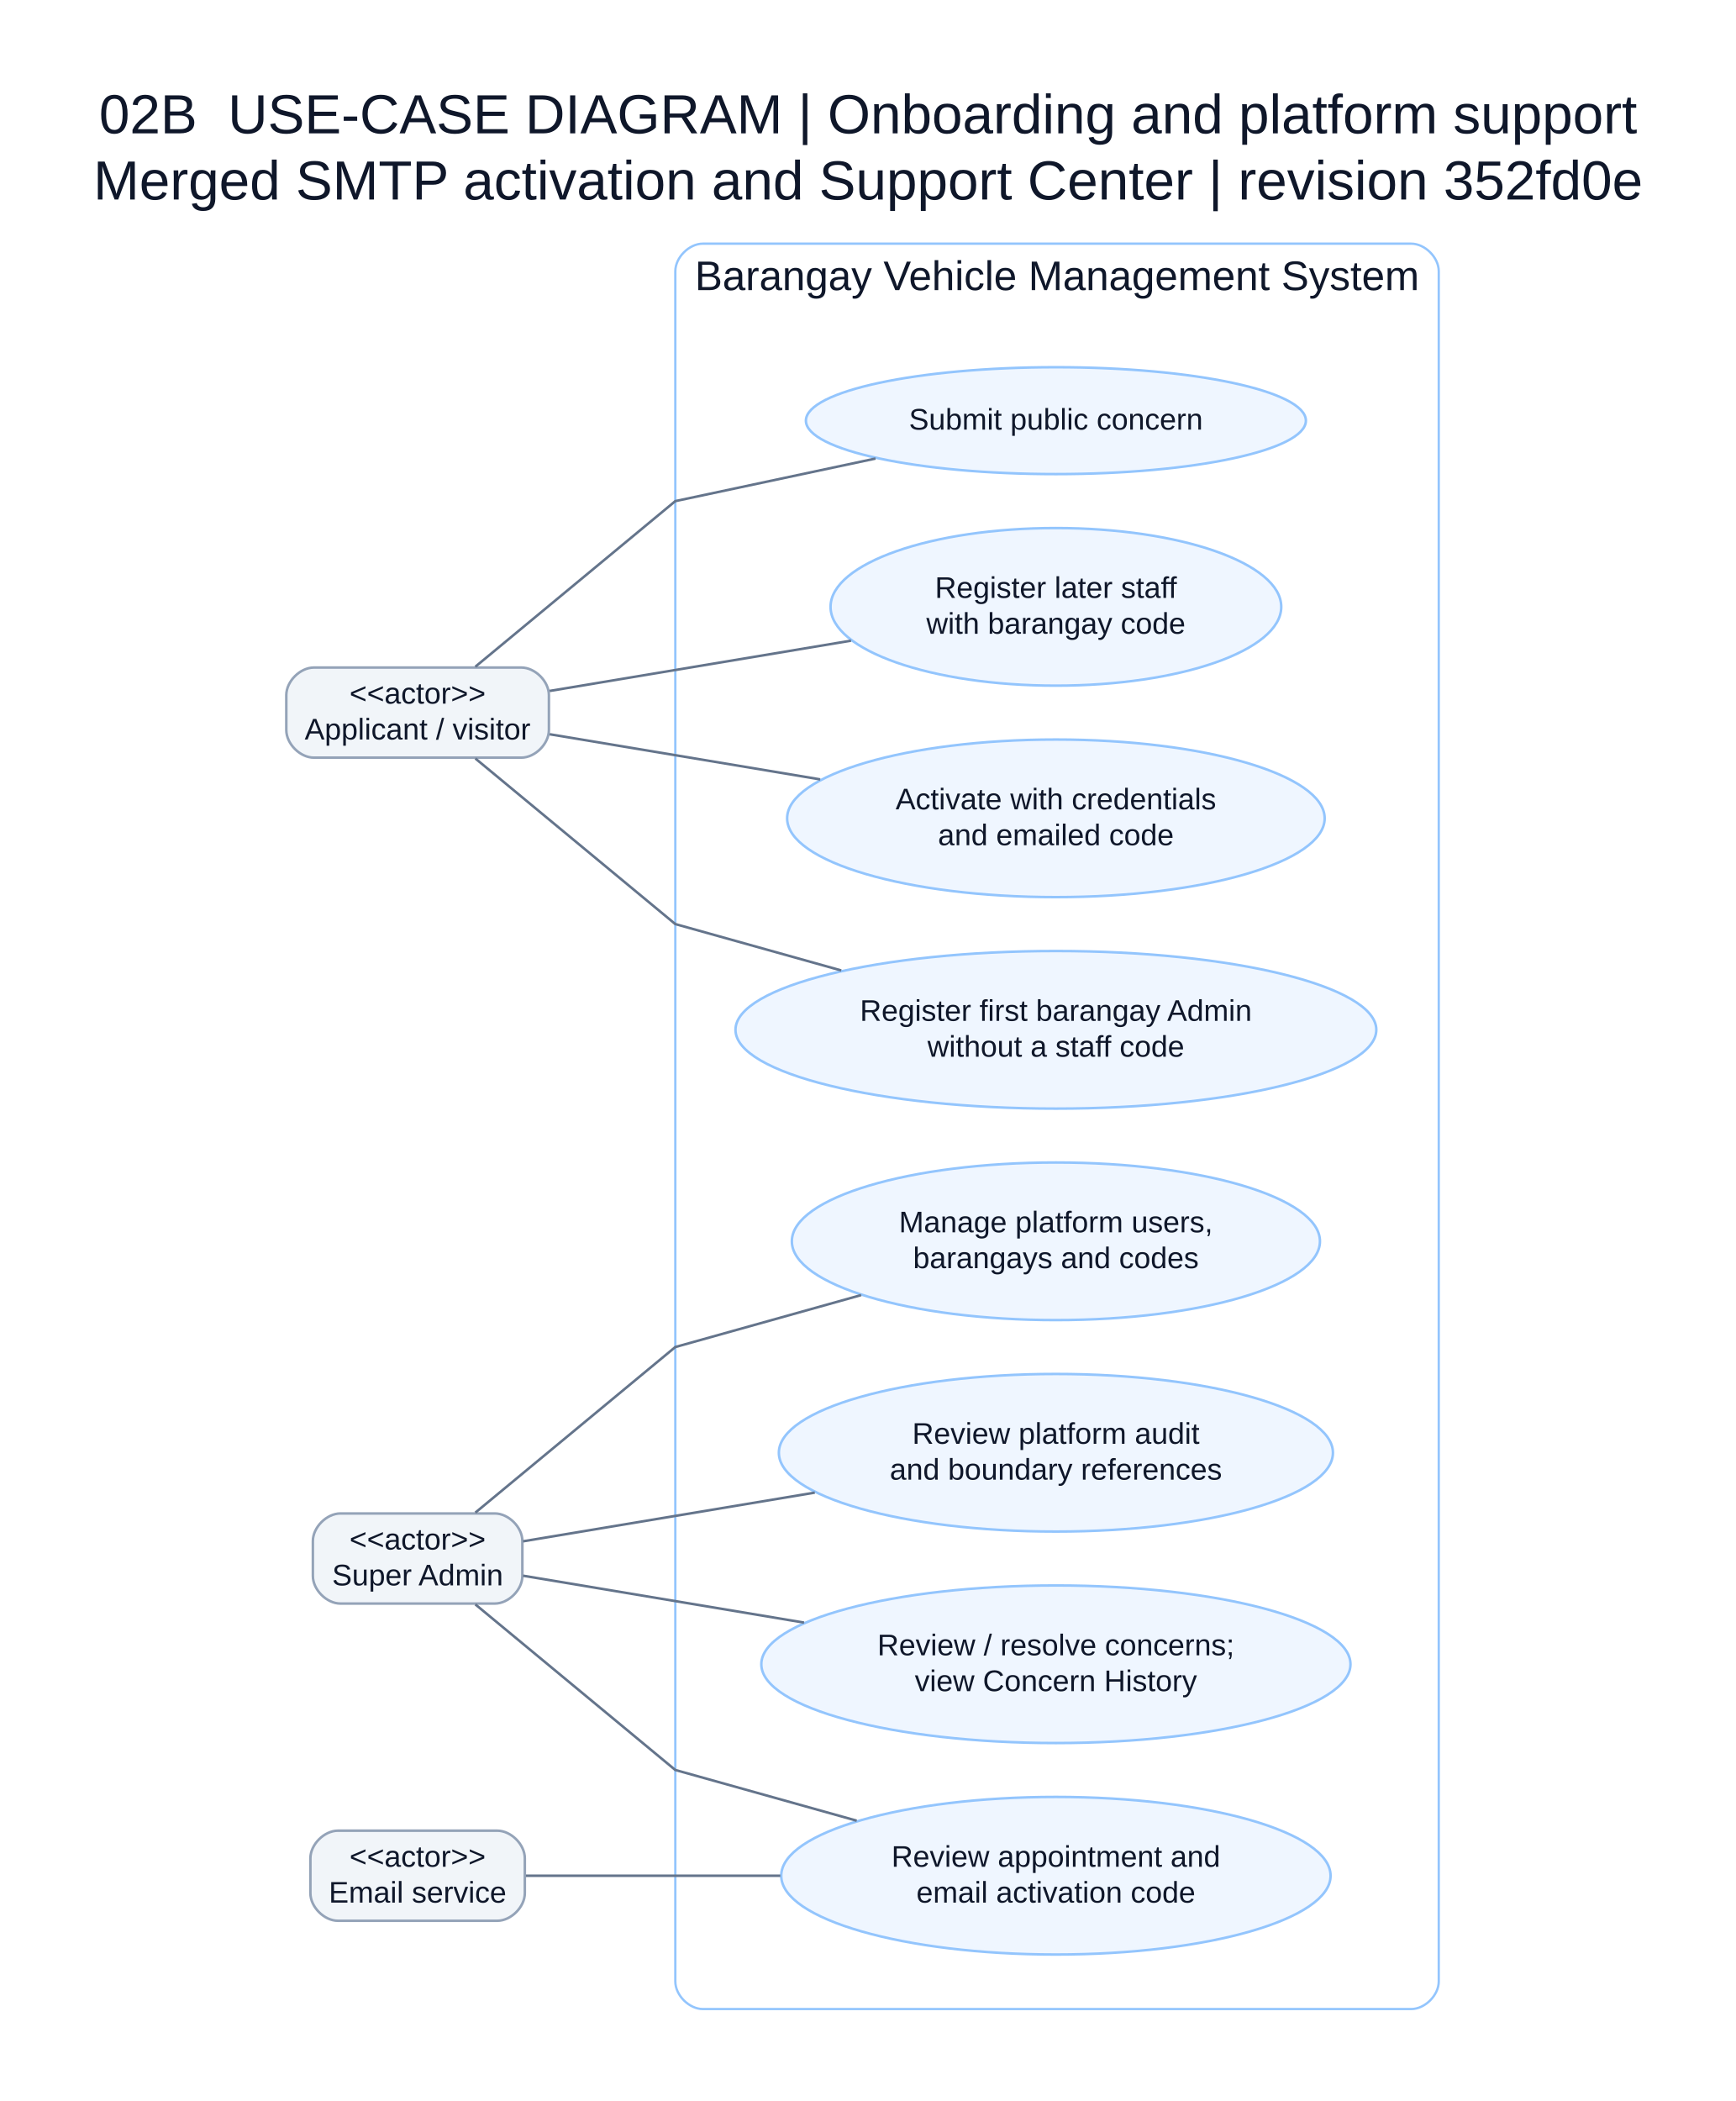
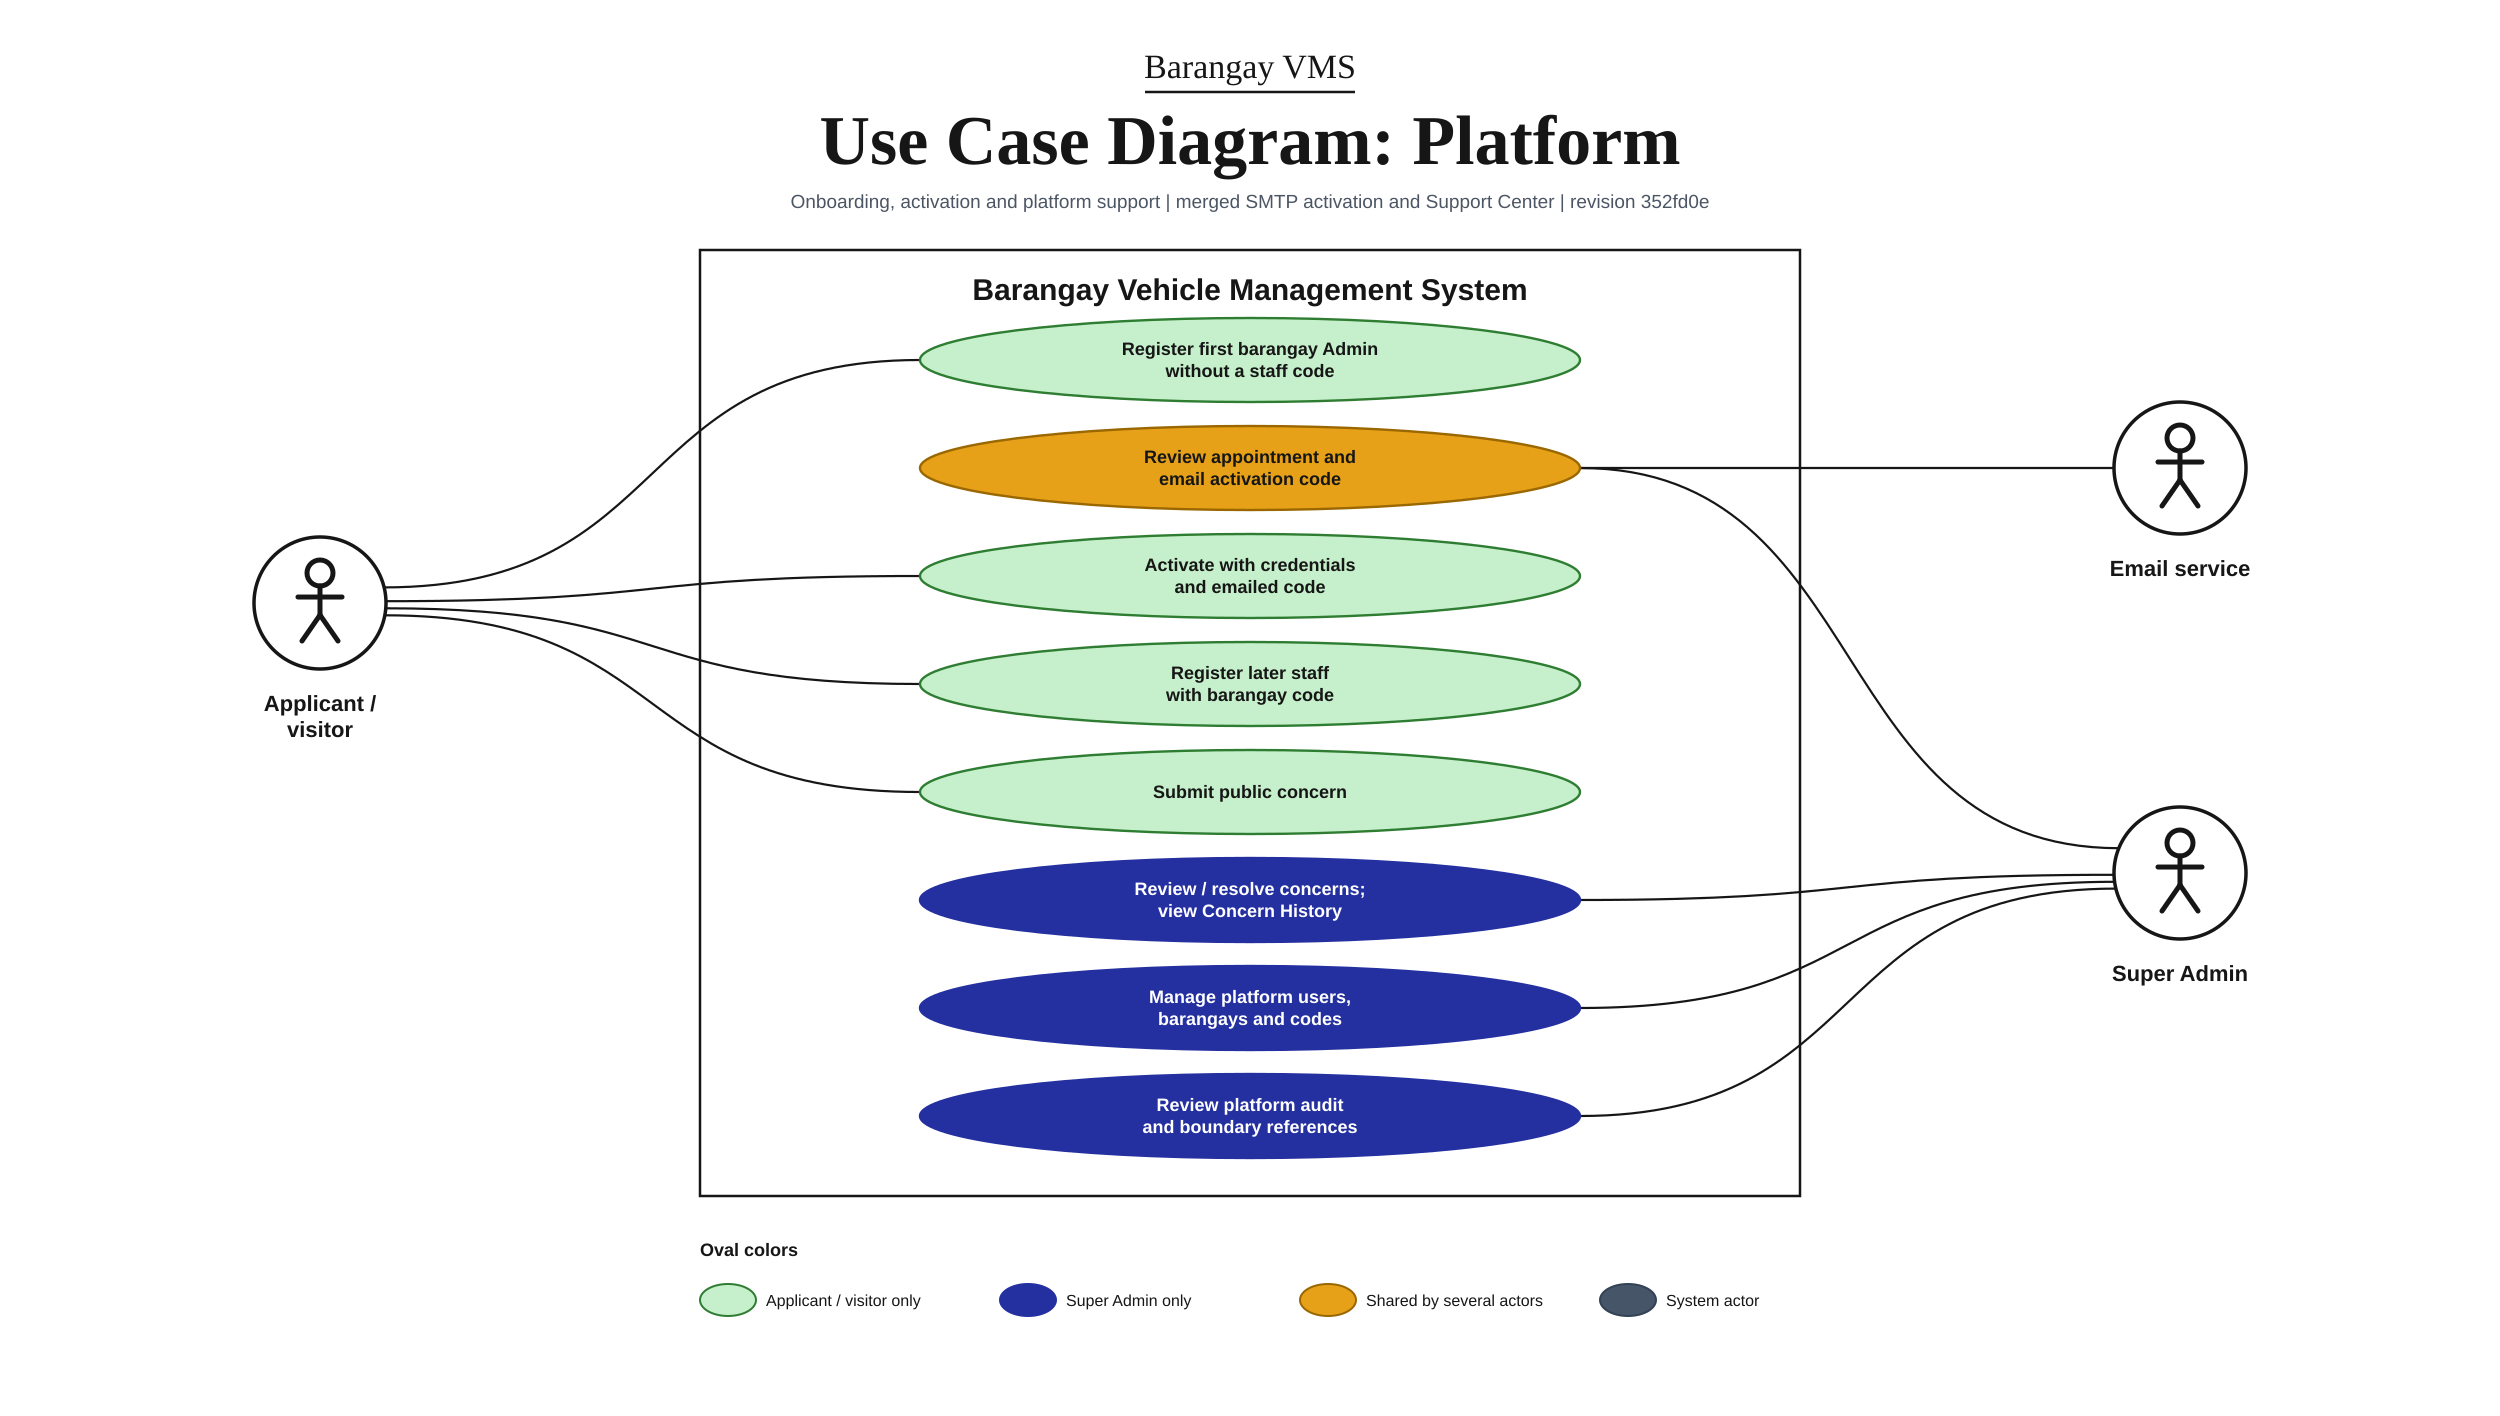
- <svg xmlns="http://www.w3.org/2000/svg" width="755pt" height="914pt" viewBox="0.00 0.00 755.00 914.00">
-   <g id="graph0" class="graph" transform="scale(1 1) rotate(0) translate(32.4 882)">
-     <polygon fill="white" stroke="none" points="-32.4,32.4 -32.4,-882 723,-882 723,32.4 -32.4,32.4" />
-     <text xml:space="preserve" text-anchor="middle" x="345.3" y="-824" font-family="Arial" font-size="24.00" fill="#0f172a">02B  USE-CASE DIAGRAM | Onboarding and platform support</text>
-     <text xml:space="preserve" text-anchor="middle" x="345.3" y="-795.2" font-family="Arial" font-size="24.00" fill="#0f172a">Merged SMTP activation and Support Center | revision 352fd0e</text>
-     <g id="clust1" class="cluster">
-       <path fill="white" stroke="#93c5fd" d="M273.43,-8C273.43,-8 581.6,-8 581.6,-8 587.6,-8 593.6,-14 593.6,-20 593.6,-20 593.6,-764 593.6,-764 593.6,-770 587.6,-776 581.6,-776 581.6,-776 273.43,-776 273.43,-776 267.43,-776 261.43,-770 261.43,-764 261.43,-764 261.43,-20 261.43,-20 261.43,-14 267.43,-8 273.43,-8" />
-       <text xml:space="preserve" text-anchor="middle" x="427.52" y="-755.8" font-family="Arial" font-size="18.00" fill="#0f172a">Barangay Vehicle Management System</text>
-     </g>
-     <g id="node1" class="node">
-       <path fill="#f1f5f9" stroke="#94a3b8" stroke-width="1.1" d="M194.43,-591.6C194.43,-591.6 104.17,-591.6 104.17,-591.6 98.17,-591.6 92.17,-585.6 92.17,-579.6 92.17,-579.6 92.17,-564.4 92.17,-564.4 92.17,-558.4 98.17,-552.4 104.17,-552.4 104.17,-552.4 194.43,-552.4 194.43,-552.4 200.43,-552.4 206.43,-558.4 206.43,-564.4 206.43,-564.4 206.43,-579.6 206.43,-579.6 206.43,-585.6 200.43,-591.6 194.43,-591.6" />
-       <text xml:space="preserve" text-anchor="middle" x="149.3" y="-575.9" font-family="Arial" font-size="13.00" fill="#0f172a">&lt;&lt;actor&gt;&gt;</text>
-       <text xml:space="preserve" text-anchor="middle" x="149.3" y="-560.3" font-family="Arial" font-size="13.00" fill="#0f172a">Applicant / visitor</text>
-     </g>
-     <g id="node4" class="node">
-       <ellipse fill="#eff6ff" stroke="#93c5fd" stroke-width="1.1" cx="427.02" cy="-434" rx="139.41" ry="34.28" />
-       <text xml:space="preserve" text-anchor="middle" x="427.02" y="-437.9" font-family="Arial" font-size="13.00" fill="#0f172a">Register first barangay Admin</text>
-       <text xml:space="preserve" text-anchor="middle" x="427.02" y="-422.3" font-family="Arial" font-size="13.00" fill="#0f172a">without a staff code</text>
-     </g>
-     <g id="edge1" class="edge">
-       <path fill="none" stroke="#64748b" stroke-width="1.1" d="M174.42,-552.04C207.1,-524.98 261.43,-480 261.43,-480 261.43,-480 296.11,-470.31 333.62,-459.82" />
-     </g>
-     <g id="node6" class="node">
-       <ellipse fill="#eff6ff" stroke="#93c5fd" stroke-width="1.1" cx="427.02" cy="-526" rx="116.94" ry="34.28" />
-       <text xml:space="preserve" text-anchor="middle" x="427.02" y="-529.9" font-family="Arial" font-size="13.00" fill="#0f172a">Activate with credentials</text>
-       <text xml:space="preserve" text-anchor="middle" x="427.02" y="-514.3" font-family="Arial" font-size="13.00" fill="#0f172a">and emailed code</text>
-     </g>
-     <g id="edge4" class="edge">
-       <path fill="none" stroke="#64748b" stroke-width="1.1" d="M206.76,-562.58C240.63,-556.93 284.72,-549.57 324.47,-542.94" />
-     </g>
-     <g id="node7" class="node">
-       <ellipse fill="#eff6ff" stroke="#93c5fd" stroke-width="1.1" cx="427.02" cy="-618" rx="98.05" ry="34.28" />
-       <text xml:space="preserve" text-anchor="middle" x="427.02" y="-621.9" font-family="Arial" font-size="13.00" fill="#0f172a">Register later staff</text>
-       <text xml:space="preserve" text-anchor="middle" x="427.02" y="-606.3" font-family="Arial" font-size="13.00" fill="#0f172a">with barangay code</text>
-     </g>
-     <g id="edge5" class="edge">
-       <path fill="none" stroke="#64748b" stroke-width="1.1" d="M206.76,-581.42C244.49,-587.72 294.9,-596.12 337.87,-603.29" />
-     </g>
-     <g id="node9" class="node">
-       <ellipse fill="#eff6ff" stroke="#93c5fd" stroke-width="1.1" cx="427.02" cy="-699" rx="108.77" ry="23.25" />
-       <text xml:space="preserve" text-anchor="middle" x="427.02" y="-695.1" font-family="Arial" font-size="13.00" fill="#0f172a">Submit public concern</text>
-     </g>
-     <g id="edge7" class="edge">
-       <path fill="none" stroke="#64748b" stroke-width="1.1" d="M174.42,-591.96C207.1,-619.02 261.43,-664 261.43,-664 261.43,-664 305.86,-673.45 348.54,-682.52" />
-     </g>
-     <g id="node2" class="node">
-       <path fill="#f1f5f9" stroke="#94a3b8" stroke-width="1.1" d="M182.88,-223.6C182.88,-223.6 115.73,-223.6 115.73,-223.6 109.73,-223.6 103.73,-217.6 103.73,-211.6 103.73,-211.6 103.73,-196.4 103.73,-196.4 103.73,-190.4 109.73,-184.4 115.73,-184.4 115.73,-184.4 182.88,-184.4 182.88,-184.4 188.88,-184.4 194.88,-190.4 194.88,-196.4 194.88,-196.4 194.88,-211.6 194.88,-211.6 194.88,-217.6 188.88,-223.6 182.88,-223.6" />
-       <text xml:space="preserve" text-anchor="middle" x="149.3" y="-207.9" font-family="Arial" font-size="13.00" fill="#0f172a">&lt;&lt;actor&gt;&gt;</text>
-       <text xml:space="preserve" text-anchor="middle" x="149.3" y="-192.3" font-family="Arial" font-size="13.00" fill="#0f172a">Super Admin</text>
-     </g>
-     <g id="node5" class="node">
-       <ellipse fill="#eff6ff" stroke="#93c5fd" stroke-width="1.1" cx="427.02" cy="-66" rx="119.51" ry="34.28" />
-       <text xml:space="preserve" text-anchor="middle" x="427.02" y="-69.9" font-family="Arial" font-size="13.00" fill="#0f172a">Review appointment and</text>
-       <text xml:space="preserve" text-anchor="middle" x="427.02" y="-54.3" font-family="Arial" font-size="13.00" fill="#0f172a">email activation code</text>
-     </g>
-     <g id="edge2" class="edge">
-       <path fill="none" stroke="#64748b" stroke-width="1.1" d="M174.42,-184.04C207.1,-156.98 261.43,-112 261.43,-112 261.43,-112 300.36,-101.12 340.35,-89.94" />
-     </g>
-     <g id="node8" class="node">
-       <ellipse fill="#eff6ff" stroke="#93c5fd" stroke-width="1.1" cx="427.02" cy="-342" rx="114.89" ry="34.28" />
-       <text xml:space="preserve" text-anchor="middle" x="427.02" y="-345.9" font-family="Arial" font-size="13.00" fill="#0f172a">Manage platform users,</text>
-       <text xml:space="preserve" text-anchor="middle" x="427.02" y="-330.3" font-family="Arial" font-size="13.00" fill="#0f172a">barangays and codes</text>
-     </g>
-     <g id="edge6" class="edge">
-       <path fill="none" stroke="#64748b" stroke-width="1.1" d="M174.42,-223.96C207.1,-251.02 261.43,-296 261.43,-296 261.43,-296 301.62,-307.23 342.28,-318.6" />
-     </g>
-     <g id="node10" class="node">
-       <ellipse fill="#eff6ff" stroke="#93c5fd" stroke-width="1.1" cx="427.02" cy="-158" rx="128.17" ry="34.28" />
-       <text xml:space="preserve" text-anchor="middle" x="427.02" y="-161.9" font-family="Arial" font-size="13.00" fill="#0f172a">Review / resolve concerns;</text>
-       <text xml:space="preserve" text-anchor="middle" x="427.02" y="-146.3" font-family="Arial" font-size="13.00" fill="#0f172a">view Concern History</text>
-     </g>
-     <g id="edge8" class="edge">
-       <path fill="none" stroke="#64748b" stroke-width="1.1" d="M195.21,-196.51C228.33,-190.98 274.83,-183.22 317.43,-176.12" />
-     </g>
-     <g id="node11" class="node">
-       <ellipse fill="#eff6ff" stroke="#93c5fd" stroke-width="1.1" cx="427.02" cy="-250" rx="120.54" ry="34.28" />
-       <text xml:space="preserve" text-anchor="middle" x="427.02" y="-253.9" font-family="Arial" font-size="13.00" fill="#0f172a">Review platform audit</text>
-       <text xml:space="preserve" text-anchor="middle" x="427.02" y="-238.3" font-family="Arial" font-size="13.00" fill="#0f172a">and boundary references</text>
-     </g>
-     <g id="edge9" class="edge">
-       <path fill="none" stroke="#64748b" stroke-width="1.1" d="M195.21,-211.49C229.55,-217.22 278.28,-225.35 322.12,-232.67" />
-     </g>
-     <g id="node3" class="node">
-       <path fill="#f1f5f9" stroke="#94a3b8" stroke-width="1.1" d="M183.95,-85.6C183.95,-85.6 114.65,-85.6 114.65,-85.6 108.65,-85.6 102.65,-79.6 102.65,-73.6 102.65,-73.6 102.65,-58.4 102.65,-58.4 102.65,-52.4 108.65,-46.4 114.65,-46.4 114.65,-46.4 183.95,-46.4 183.95,-46.4 189.95,-46.4 195.95,-52.4 195.95,-58.4 195.95,-58.4 195.95,-73.6 195.95,-73.6 195.95,-79.6 189.95,-85.6 183.95,-85.6" />
-       <text xml:space="preserve" text-anchor="middle" x="149.3" y="-69.9" font-family="Arial" font-size="13.00" fill="#0f172a">&lt;&lt;actor&gt;&gt;</text>
-       <text xml:space="preserve" text-anchor="middle" x="149.3" y="-54.3" font-family="Arial" font-size="13.00" fill="#0f172a">Email service</text>
-     </g>
-     <g id="edge3" class="edge">
-       <path fill="none" stroke="#64748b" stroke-width="1.1" d="M196.45,-66C226.8,-66 268.01,-66 307.14,-66" />
-     </g>
+ <svg xmlns="http://www.w3.org/2000/svg" width="2500" height="1416" viewBox="0 0 2500 1416" font-family="Arial, Helvetica, sans-serif">
+   <rect width="2500" height="1416" fill="#fff" />
+   <text x="1250" y="78" text-anchor="middle" font-family="Georgia, 'Times New Roman', serif" font-size="34" fill="#161616">Barangay VMS</text>
+   <line x1="1145" y1="92" x2="1355" y2="92" stroke="#161616" stroke-width="2.5" />
+   <text x="1250" y="164" text-anchor="middle" font-family="Georgia, 'Times New Roman', serif" font-size="70" font-weight="bold" fill="#161616">Use Case Diagram: Platform</text>
+   <text x="1250" y="208" text-anchor="middle" font-size="19" fill="#4b5563">Onboarding, activation and platform support  |  merged SMTP activation and Support Center  |  revision 352fd0e</text>
+   <rect x="700" y="250" width="1100" height="946" fill="#fff" stroke="#161616" stroke-width="2.5" />
+   <text x="1250" y="300" text-anchor="middle" font-size="30" font-weight="bold" fill="#161616">Barangay Vehicle Management System</text>
+   <path d="M384.1,587.4 C678.9,587.4 625.3,360 920,360" fill="none" stroke="#161616" stroke-width="2.2" />
+   <path d="M386,601.2 C679.7,601.2 626.3,576 920,576" fill="none" stroke="#161616" stroke-width="2.2" />
+   <path d="M385.8,608.3 C679.6,608.3 626.2,684 920,684" fill="none" stroke="#161616" stroke-width="2.2" />
+   <path d="M384.9,615.3 C679.2,615.3 625.7,792 920,792" fill="none" stroke="#161616" stroke-width="2.2" />
+   <path d="M2118.8,848.2 C1822.5,848.2 1876.4,468 1580,468" fill="none" stroke="#161616" stroke-width="2.2" />
+   <path d="M2114,874.8 C1820.3,874.8 1873.7,900 1580,900" fill="none" stroke="#161616" stroke-width="2.2" />
+   <path d="M2114.6,881.8 C1820.6,881.8 1874,1008 1580,1008" fill="none" stroke="#161616" stroke-width="2.2" />
+   <path d="M2115.9,888.6 C1821.1,888.6 1874.7,1116 1580,1116" fill="none" stroke="#161616" stroke-width="2.2" />
+   <path d="M2114,468 C1820.3,468 1873.7,468 1580,468" fill="none" stroke="#161616" stroke-width="2.2" />
+   <ellipse cx="1250" cy="360" rx="330" ry="42" fill="#c6f0cb" stroke="#2e7d32" stroke-width="2.4" />
+   <text x="1250" y="355" text-anchor="middle" font-size="18" font-weight="bold" fill="#161616">Register first barangay Admin</text>
+   <text x="1250" y="377" text-anchor="middle" font-size="18" font-weight="bold" fill="#161616">without a staff code</text>
+   <ellipse cx="1250" cy="468" rx="330" ry="42" fill="#e6a118" stroke="#9a6700" stroke-width="2.4" />
+   <text x="1250" y="463" text-anchor="middle" font-size="18" font-weight="bold" fill="#161616">Review appointment and</text>
+   <text x="1250" y="485" text-anchor="middle" font-size="18" font-weight="bold" fill="#161616">email activation code</text>
+   <ellipse cx="1250" cy="576" rx="330" ry="42" fill="#c6f0cb" stroke="#2e7d32" stroke-width="2.4" />
+   <text x="1250" y="571" text-anchor="middle" font-size="18" font-weight="bold" fill="#161616">Activate with credentials</text>
+   <text x="1250" y="593" text-anchor="middle" font-size="18" font-weight="bold" fill="#161616">and emailed code</text>
+   <ellipse cx="1250" cy="684" rx="330" ry="42" fill="#c6f0cb" stroke="#2e7d32" stroke-width="2.4" />
+   <text x="1250" y="679" text-anchor="middle" font-size="18" font-weight="bold" fill="#161616">Register later staff</text>
+   <text x="1250" y="701" text-anchor="middle" font-size="18" font-weight="bold" fill="#161616">with barangay code</text>
+   <ellipse cx="1250" cy="792" rx="330" ry="42" fill="#c6f0cb" stroke="#2e7d32" stroke-width="2.4" />
+   <text x="1250" y="798" text-anchor="middle" font-size="18" font-weight="bold" fill="#161616">Submit public concern</text>
+   <ellipse cx="1250" cy="900" rx="330" ry="42" fill="#2430a0" stroke="#2430a0" stroke-width="2.4" />
+   <text x="1250" y="895" text-anchor="middle" font-size="18" font-weight="bold" fill="#fff">Review / resolve concerns;</text>
+   <text x="1250" y="917" text-anchor="middle" font-size="18" font-weight="bold" fill="#fff">view Concern History</text>
+   <ellipse cx="1250" cy="1008" rx="330" ry="42" fill="#2430a0" stroke="#2430a0" stroke-width="2.4" />
+   <text x="1250" y="1003" text-anchor="middle" font-size="18" font-weight="bold" fill="#fff">Manage platform users,</text>
+   <text x="1250" y="1025" text-anchor="middle" font-size="18" font-weight="bold" fill="#fff">barangays and codes</text>
+   <ellipse cx="1250" cy="1116" rx="330" ry="42" fill="#2430a0" stroke="#2430a0" stroke-width="2.4" />
+   <text x="1250" y="1111" text-anchor="middle" font-size="18" font-weight="bold" fill="#fff">Review platform audit</text>
+   <text x="1250" y="1133" text-anchor="middle" font-size="18" font-weight="bold" fill="#fff">and boundary references</text>
+   <circle cx="320" cy="603" r="66" fill="#fff" stroke="#161616" stroke-width="3.5" />
+   <g stroke="#161616" stroke-width="5" stroke-linecap="round" fill="none">
+     <circle cx="320" cy="573" r="13" fill="#fff" />
+     <line x1="320" y1="586" x2="320" y2="615" />
+     <line x1="298" y1="597" x2="342" y2="597" />
+     <line x1="320" y1="615" x2="302" y2="641" />
+     <line x1="320" y1="615" x2="338" y2="641" />
  </g>
+   <text x="320" y="711" text-anchor="middle" font-size="22" font-weight="bold" fill="#161616">Applicant /</text>
+   <text x="320" y="737" text-anchor="middle" font-size="22" font-weight="bold" fill="#161616">visitor</text>
+   <circle cx="2180" cy="873" r="66" fill="#fff" stroke="#161616" stroke-width="3.5" />
+   <g stroke="#161616" stroke-width="5" stroke-linecap="round" fill="none">
+     <circle cx="2180" cy="843" r="13" fill="#fff" />
+     <line x1="2180" y1="856" x2="2180" y2="885" />
+     <line x1="2158" y1="867" x2="2202" y2="867" />
+     <line x1="2180" y1="885" x2="2162" y2="911" />
+     <line x1="2180" y1="885" x2="2198" y2="911" />
+   </g>
+   <text x="2180" y="981" text-anchor="middle" font-size="22" font-weight="bold" fill="#161616">Super Admin</text>
+   <circle cx="2180" cy="468" r="66" fill="#fff" stroke="#161616" stroke-width="3.5" />
+   <g stroke="#161616" stroke-width="5" stroke-linecap="round" fill="none">
+     <circle cx="2180" cy="438" r="13" fill="#fff" />
+     <line x1="2180" y1="451" x2="2180" y2="480" />
+     <line x1="2158" y1="462" x2="2202" y2="462" />
+     <line x1="2180" y1="480" x2="2162" y2="506" />
+     <line x1="2180" y1="480" x2="2198" y2="506" />
+   </g>
+   <text x="2180" y="576" text-anchor="middle" font-size="22" font-weight="bold" fill="#161616">Email service</text>
+   <text x="700" y="1256" font-size="18" font-weight="bold" fill="#161616">Oval colors</text>
+   <ellipse cx="728" cy="1300" rx="28" ry="16" fill="#c6f0cb" stroke="#2e7d32" stroke-width="2" />
+   <text x="766" y="1306" font-size="16" fill="#161616">Applicant / visitor only</text>
+   <ellipse cx="1028" cy="1300" rx="28" ry="16" fill="#2430a0" stroke="#2430a0" stroke-width="2" />
+   <text x="1066" y="1306" font-size="16" fill="#161616">Super Admin only</text>
+   <ellipse cx="1328" cy="1300" rx="28" ry="16" fill="#e6a118" stroke="#9a6700" stroke-width="2" />
+   <text x="1366" y="1306" font-size="16" fill="#161616">Shared by several actors</text>
+   <ellipse cx="1628" cy="1300" rx="28" ry="16" fill="#475569" stroke="#334155" stroke-width="2" />
+   <text x="1666" y="1306" font-size="16" fill="#161616">System actor</text>
</svg>
